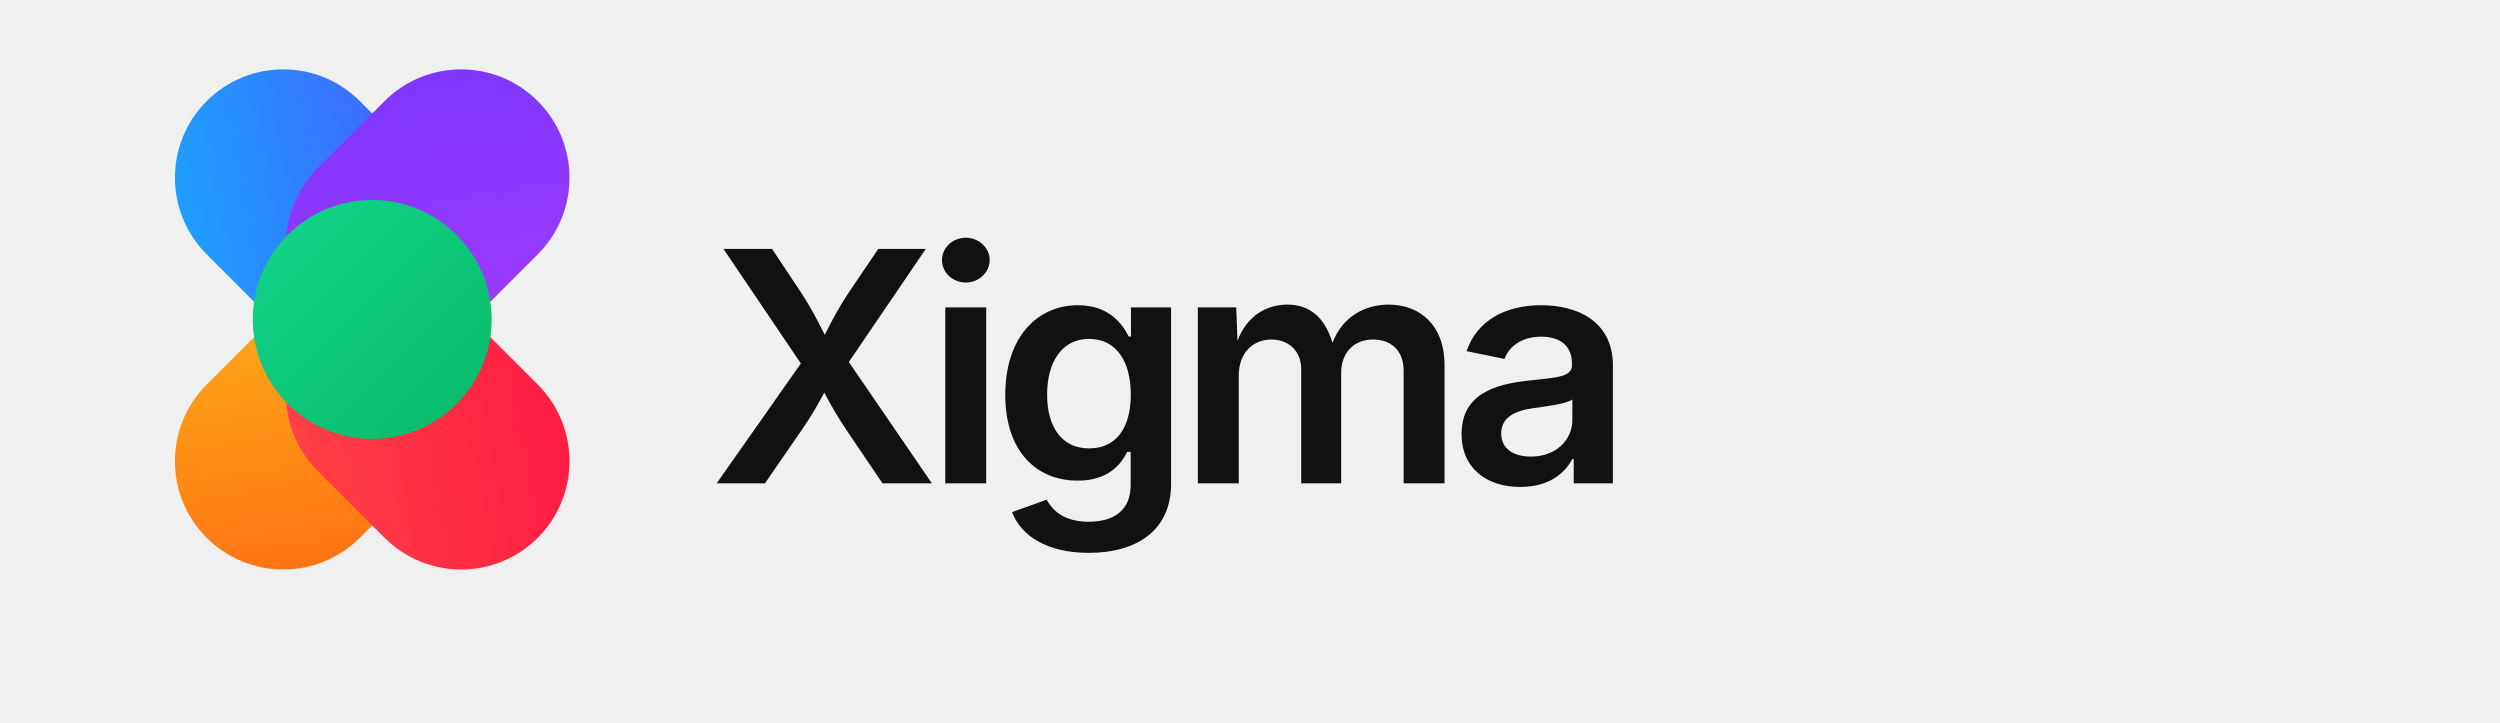
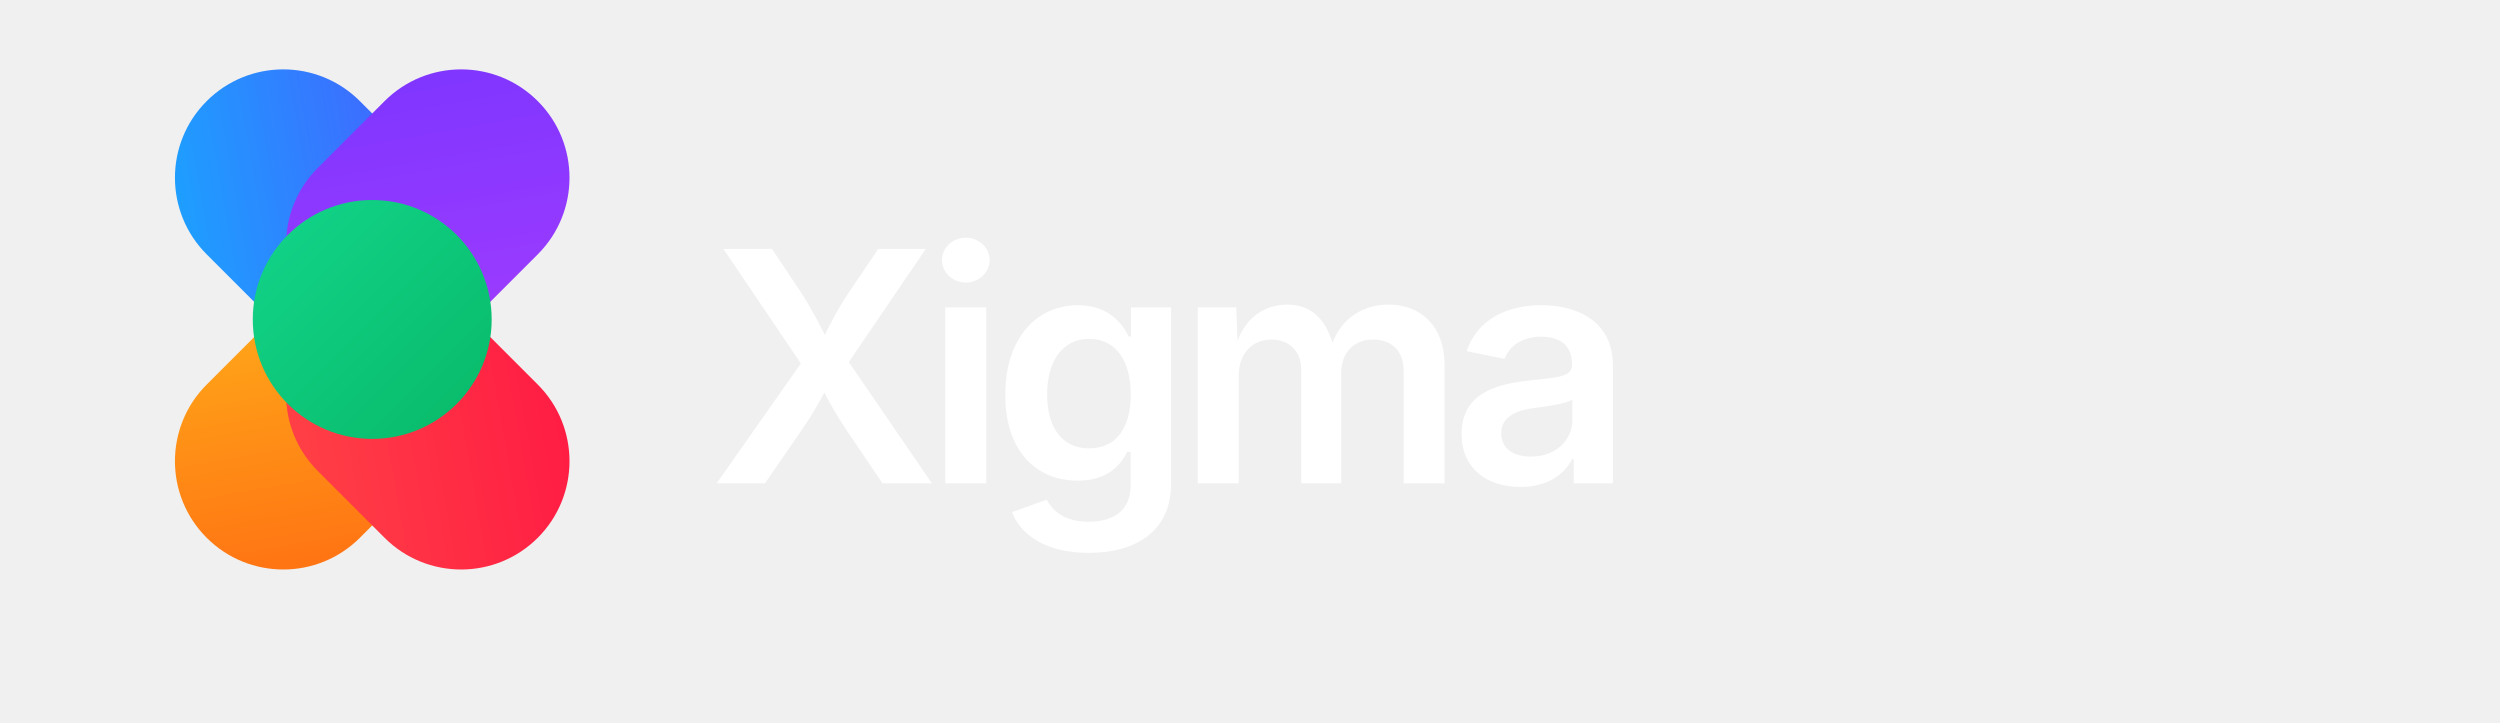
<svg xmlns="http://www.w3.org/2000/svg" viewBox="0 0 900 260" width="900" height="260">
  <defs>
    <linearGradient id="blue" x1="0" y1="0" x2="1" y2="1">
      <stop offset="0" stop-color="#18A8FF" />
      <stop offset="1" stop-color="#4B55FF" />
    </linearGradient>
    <linearGradient id="purple" x1="0" y1="0" x2="1" y2="1">
      <stop offset="0" stop-color="#7B35FF" />
      <stop offset="1" stop-color="#A33CFF" />
    </linearGradient>
    <linearGradient id="green" x1="0" y1="0" x2="1" y2="1">
      <stop offset="0" stop-color="#12D58B" />
      <stop offset="1" stop-color="#08B968" />
    </linearGradient>
    <linearGradient id="orange" x1="0" y1="0" x2="1" y2="1">
      <stop offset="0" stop-color="#FFB21A" />
      <stop offset="1" stop-color="#FF6B12" />
    </linearGradient>
    <linearGradient id="red" x1="0" y1="0" x2="1" y2="1">
      <stop offset="0" stop-color="#FF4545" />
      <stop offset="1" stop-color="#FF1744" />
    </linearGradient>
  </defs>
  <g transform="translate(30 20)">
    <rect x="45" y="0" width="78" height="112" rx="39" fill="url(#blue)" transform="rotate(-45 84 56)" />
    <rect x="85" y="0" width="78" height="112" rx="39" fill="url(#purple)" transform="rotate(45 124 56)" />
    <rect x="45" y="78" width="78" height="112" rx="39" fill="url(#orange)" transform="rotate(45 84 134)" />
    <rect x="85" y="78" width="78" height="112" rx="39" fill="url(#red)" transform="rotate(-45 124 134)" />
    <circle cx="104" cy="95" r="43" fill="url(#green)" />
  </g>
-   <text x="255" y="174" font-family="Inter, Arial, Helvetica, sans-serif" font-size="116" font-weight="600" letter-spacing="-6" fill="#111111">Xigma</text>
+   <text x="255" y="174" font-family="Inter, Arial, Helvetica, sans-serif" font-size="116" font-weight="600" letter-spacing="-6" fill="#ffffff">Xigma</text>
</svg>
